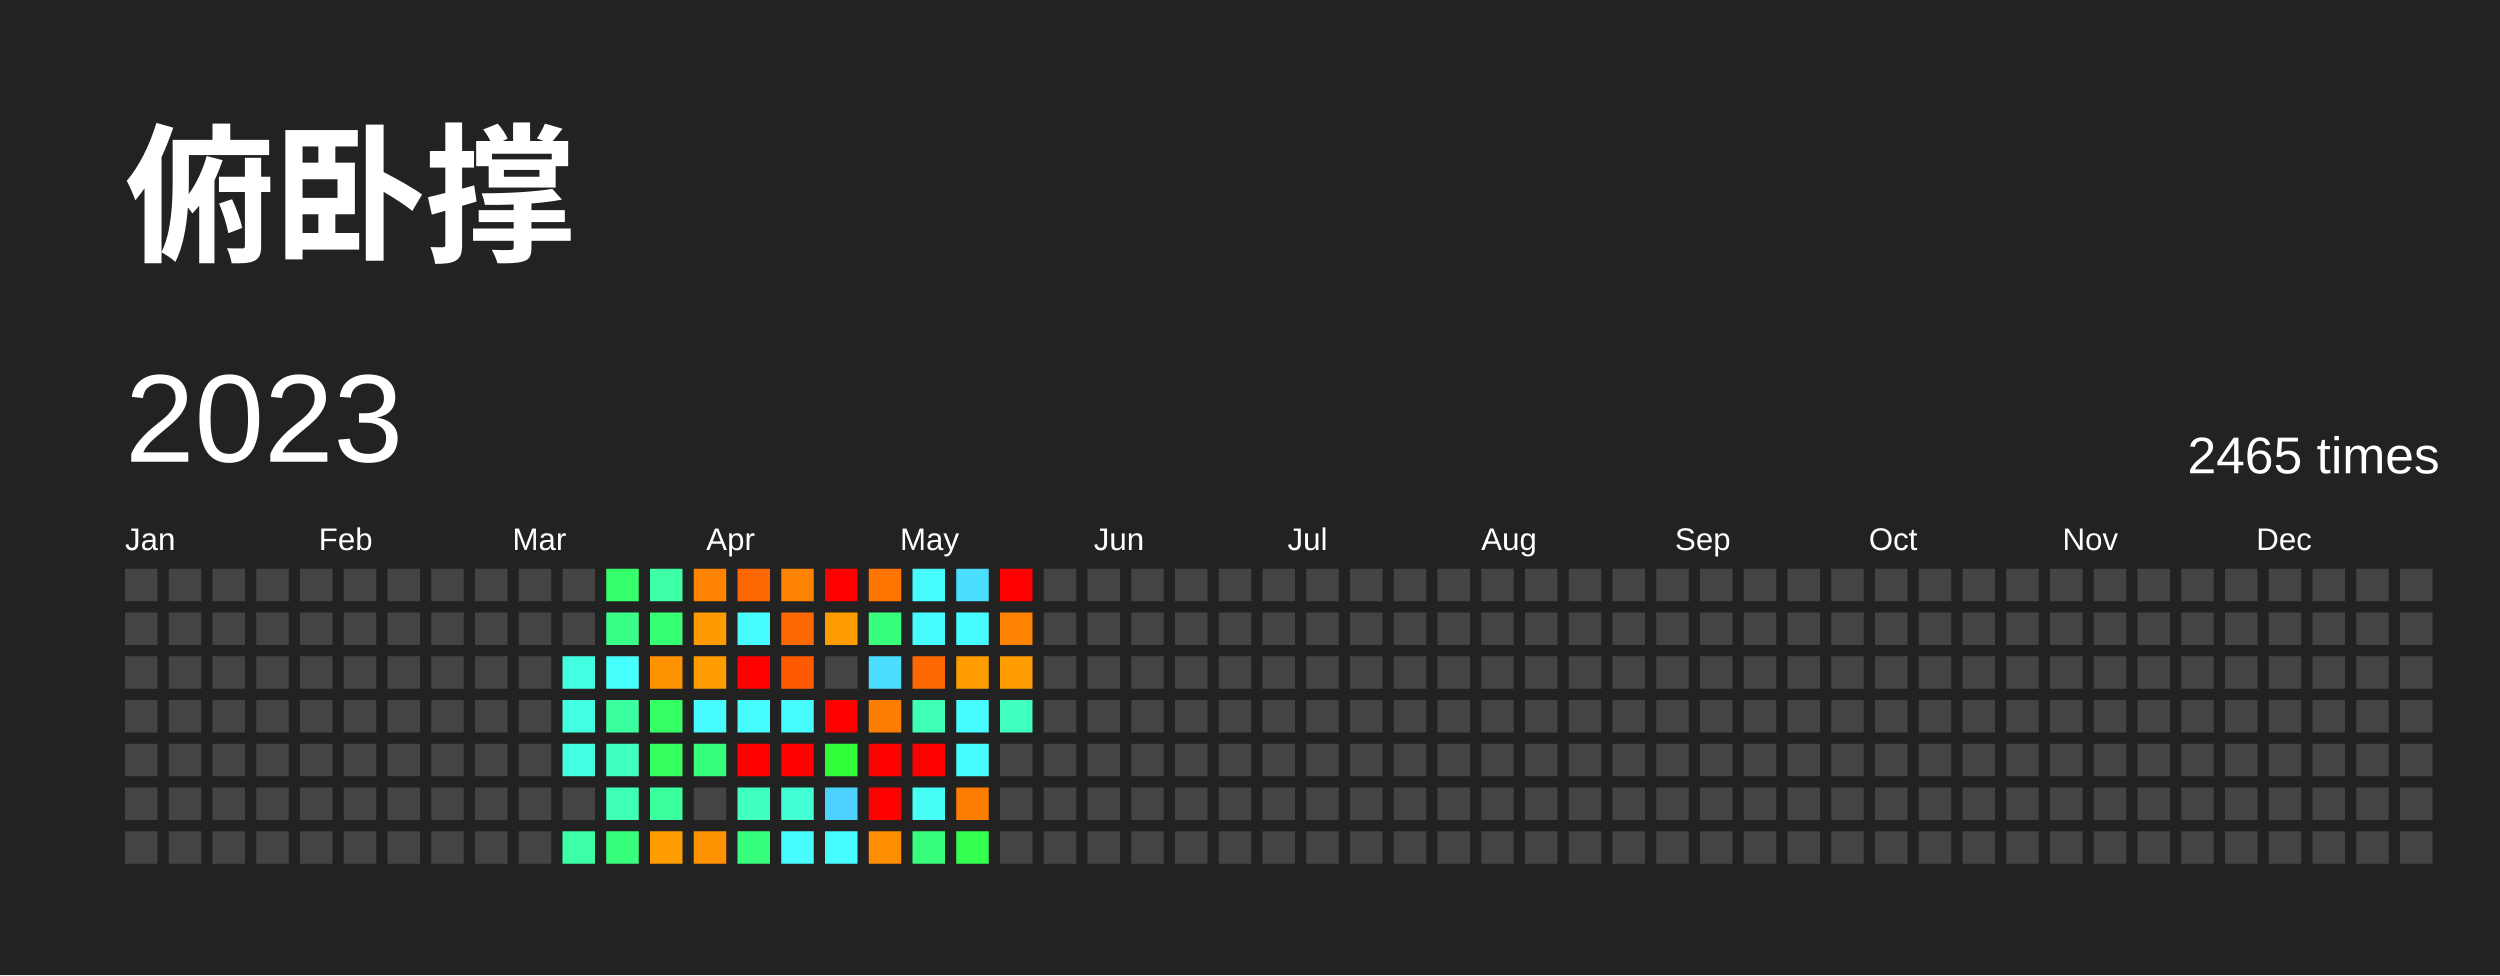
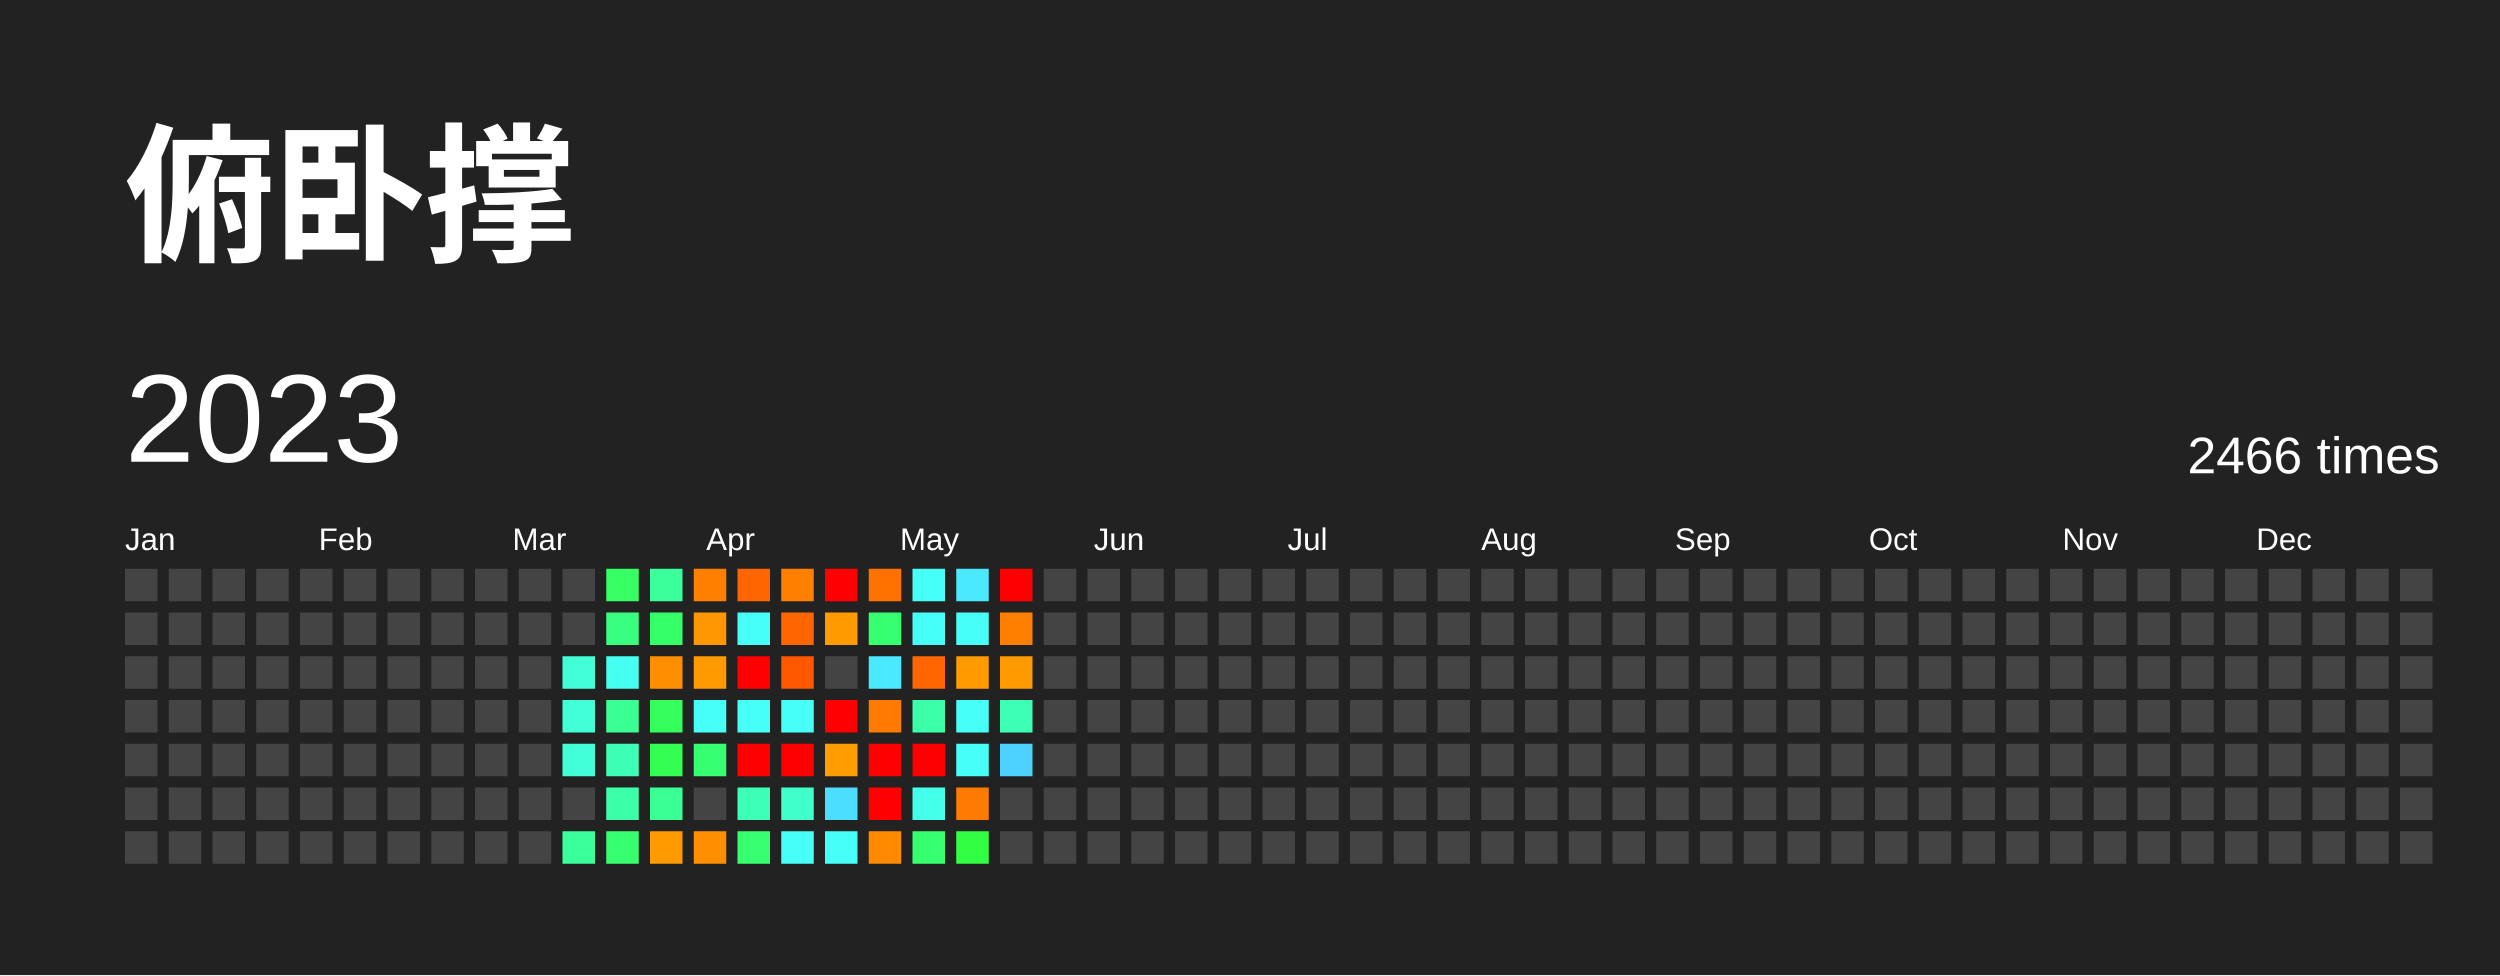
<svg xmlns="http://www.w3.org/2000/svg" baseProfile="full" height="78mm" version="1.1" viewBox="0,0,200,78" width="200mm">
  <defs />
  <rect fill="#222222" height="78" width="200" x="0" y="0" />
  <text fill="#FFFFFF" style="font-size:12px; font-family:Arial; font-weight:bold;" x="10" y="20">俯卧撑</text>
  <text dominant-baseline="hanging" fill="#FFFFFF" style="font-size:10.0px; font-family:Arial;" x="10" y="30">2023</text>
-   <text dominant-baseline="hanging" fill="#FFFFFF" style="font-size:4.125px; font-family:Arial;" x="175" y="35">2465 times</text>
+   <text dominant-baseline="hanging" fill="#FFFFFF" style="font-size:4.125px; font-family:Arial;" x="175" y="35">2466 times</text>
  <text fill="#FFFFFF" style="font-size:2.5px; font-family:Arial" x="10.0" y="44">Jan</text>
  <text fill="#FFFFFF" style="font-size:2.5px; font-family:Arial" x="25.5" y="44">Feb</text>
  <text fill="#FFFFFF" style="font-size:2.5px; font-family:Arial" x="41.0" y="44">Mar</text>
  <text fill="#FFFFFF" style="font-size:2.5px; font-family:Arial" x="56.5" y="44">Apr</text>
  <text fill="#FFFFFF" style="font-size:2.5px; font-family:Arial" x="72.0" y="44">May</text>
  <text fill="#FFFFFF" style="font-size:2.5px; font-family:Arial" x="87.5" y="44">Jun</text>
  <text fill="#FFFFFF" style="font-size:2.5px; font-family:Arial" x="103.0" y="44">Jul</text>
  <text fill="#FFFFFF" style="font-size:2.5px; font-family:Arial" x="118.5" y="44">Aug</text>
  <text fill="#FFFFFF" style="font-size:2.5px; font-family:Arial" x="134.0" y="44">Sep</text>
  <text fill="#FFFFFF" style="font-size:2.5px; font-family:Arial" x="149.5" y="44">Oct</text>
  <text fill="#FFFFFF" style="font-size:2.5px; font-family:Arial" x="165.0" y="44">Nov</text>
  <text fill="#FFFFFF" style="font-size:2.5px; font-family:Arial" x="180.5" y="44">Dec</text>
  <rect fill="#444444" height="2.6" width="2.6" x="10.0" y="45.5" />
  <rect fill="#444444" height="2.6" width="2.6" x="10.0" y="49.0" />
  <rect fill="#444444" height="2.6" width="2.6" x="10.0" y="52.5" />
  <rect fill="#444444" height="2.6" width="2.6" x="10.0" y="56.0" />
  <rect fill="#444444" height="2.6" width="2.6" x="10.0" y="59.5" />
  <rect fill="#444444" height="2.6" width="2.6" x="10.0" y="63.0" />
  <rect fill="#444444" height="2.6" width="2.6" x="10.0" y="66.5" />
  <rect fill="#444444" height="2.6" width="2.6" x="13.5" y="45.5" />
  <rect fill="#444444" height="2.6" width="2.6" x="13.5" y="49.0" />
  <rect fill="#444444" height="2.6" width="2.6" x="13.5" y="52.5" />
  <rect fill="#444444" height="2.6" width="2.6" x="13.5" y="56.0" />
  <rect fill="#444444" height="2.6" width="2.6" x="13.5" y="59.5" />
  <rect fill="#444444" height="2.6" width="2.6" x="13.5" y="63.0" />
  <rect fill="#444444" height="2.6" width="2.6" x="13.5" y="66.5" />
  <rect fill="#444444" height="2.6" width="2.6" x="17.0" y="45.5" />
  <rect fill="#444444" height="2.6" width="2.6" x="17.0" y="49.0" />
  <rect fill="#444444" height="2.6" width="2.6" x="17.0" y="52.5" />
  <rect fill="#444444" height="2.6" width="2.6" x="17.0" y="56.0" />
  <rect fill="#444444" height="2.6" width="2.6" x="17.0" y="59.5" />
  <rect fill="#444444" height="2.6" width="2.6" x="17.0" y="63.0" />
  <rect fill="#444444" height="2.6" width="2.6" x="17.0" y="66.5" />
  <rect fill="#444444" height="2.6" width="2.6" x="20.5" y="45.5" />
  <rect fill="#444444" height="2.6" width="2.6" x="20.5" y="49.0" />
  <rect fill="#444444" height="2.6" width="2.6" x="20.5" y="52.5" />
  <rect fill="#444444" height="2.6" width="2.6" x="20.5" y="56.0" />
  <rect fill="#444444" height="2.6" width="2.6" x="20.5" y="59.5" />
  <rect fill="#444444" height="2.6" width="2.6" x="20.5" y="63.0" />
  <rect fill="#444444" height="2.6" width="2.6" x="20.5" y="66.5" />
  <rect fill="#444444" height="2.6" width="2.6" x="24.0" y="45.5" />
  <rect fill="#444444" height="2.6" width="2.6" x="24.0" y="49.0" />
  <rect fill="#444444" height="2.6" width="2.6" x="24.0" y="52.5" />
  <rect fill="#444444" height="2.6" width="2.6" x="24.0" y="56.0" />
  <rect fill="#444444" height="2.6" width="2.6" x="24.0" y="59.5" />
  <rect fill="#444444" height="2.6" width="2.6" x="24.0" y="63.0" />
  <rect fill="#444444" height="2.6" width="2.6" x="24.0" y="66.5" />
  <rect fill="#444444" height="2.6" width="2.6" x="27.5" y="45.5" />
  <rect fill="#444444" height="2.6" width="2.6" x="27.5" y="49.0" />
  <rect fill="#444444" height="2.6" width="2.6" x="27.5" y="52.5" />
  <rect fill="#444444" height="2.6" width="2.6" x="27.5" y="56.0" />
  <rect fill="#444444" height="2.6" width="2.6" x="27.5" y="59.5" />
  <rect fill="#444444" height="2.6" width="2.6" x="27.5" y="63.0" />
  <rect fill="#444444" height="2.6" width="2.6" x="27.5" y="66.5" />
  <rect fill="#444444" height="2.6" width="2.6" x="31.0" y="45.5" />
  <rect fill="#444444" height="2.6" width="2.6" x="31.0" y="49.0" />
  <rect fill="#444444" height="2.6" width="2.6" x="31.0" y="52.5" />
  <rect fill="#444444" height="2.6" width="2.6" x="31.0" y="56.0" />
  <rect fill="#444444" height="2.6" width="2.6" x="31.0" y="59.5" />
  <rect fill="#444444" height="2.6" width="2.6" x="31.0" y="63.0" />
  <rect fill="#444444" height="2.6" width="2.6" x="31.0" y="66.5" />
  <rect fill="#444444" height="2.6" width="2.6" x="34.5" y="45.5" />
  <rect fill="#444444" height="2.6" width="2.6" x="34.5" y="49.0" />
  <rect fill="#444444" height="2.6" width="2.6" x="34.5" y="52.5" />
  <rect fill="#444444" height="2.6" width="2.6" x="34.5" y="56.0" />
  <rect fill="#444444" height="2.6" width="2.6" x="34.5" y="59.5" />
  <rect fill="#444444" height="2.6" width="2.6" x="34.5" y="63.0" />
  <rect fill="#444444" height="2.6" width="2.6" x="34.5" y="66.5" />
  <rect fill="#444444" height="2.6" width="2.6" x="38.0" y="45.5" />
  <rect fill="#444444" height="2.6" width="2.6" x="38.0" y="49.0" />
  <rect fill="#444444" height="2.6" width="2.6" x="38.0" y="52.5" />
  <rect fill="#444444" height="2.6" width="2.6" x="38.0" y="56.0" />
  <rect fill="#444444" height="2.6" width="2.6" x="38.0" y="59.5" />
  <rect fill="#444444" height="2.6" width="2.6" x="38.0" y="63.0" />
  <rect fill="#444444" height="2.6" width="2.6" x="38.0" y="66.5" />
  <rect fill="#444444" height="2.6" width="2.6" x="41.5" y="45.5" />
  <rect fill="#444444" height="2.6" width="2.6" x="41.5" y="49.0" />
  <rect fill="#444444" height="2.6" width="2.6" x="41.5" y="52.5" />
  <rect fill="#444444" height="2.6" width="2.6" x="41.5" y="56.0" />
  <rect fill="#444444" height="2.6" width="2.6" x="41.5" y="59.5" />
  <rect fill="#444444" height="2.6" width="2.6" x="41.5" y="63.0" />
  <rect fill="#444444" height="2.6" width="2.6" x="41.5" y="66.5" />
  <rect fill="#444444" height="2.6" width="2.6" x="45.0" y="45.5" />
  <rect fill="#444444" height="2.6" width="2.6" x="45.0" y="49.0" />
-   <rect fill="#43ffe2" height="2.6" width="2.6" x="45.0" y="52.5" />
-   <rect fill="#43ffe2" height="2.6" width="2.6" x="45.0" y="56.0" />
-   <rect fill="#43ffe2" height="2.6" width="2.6" x="45.0" y="59.5" />
+   <rect fill="#42ffd7" height="2.6" width="2.6" x="45.0" y="52.5" />
+   <rect fill="#42ffd7" height="2.6" width="2.6" x="45.0" y="56.0" />
+   <rect fill="#42ffd7" height="2.6" width="2.6" x="45.0" y="59.5" />
  <rect fill="#444444" height="2.6" width="2.6" x="45.0" y="63.0" />
-   <rect fill="#3cffa6" height="2.6" width="2.6" x="45.0" y="66.5" />
-   <rect fill="#36ff6c" height="2.6" width="2.6" x="48.5" y="45.5" />
-   <rect fill="#39ff89" height="2.6" width="2.6" x="48.5" y="49.0" />
-   <rect fill="#47fffc" height="2.6" width="2.6" x="48.5" y="52.5" />
-   <rect fill="#3bff9f" height="2.6" width="2.6" x="48.5" y="56.0" />
-   <rect fill="#3fffc1" height="2.6" width="2.6" x="48.5" y="59.5" />
-   <rect fill="#3effb3" height="2.6" width="2.6" x="48.5" y="63.0" />
-   <rect fill="#37ff7b" height="2.6" width="2.6" x="48.5" y="66.5" />
-   <rect fill="#3cffa6" height="2.6" width="2.6" x="52.0" y="45.5" />
-   <rect fill="#37ff73" height="2.6" width="2.6" x="52.0" y="49.0" />
-   <rect fill="#ff9200" height="2.6" width="2.6" x="52.0" y="52.5" />
-   <rect fill="#35ff65" height="2.6" width="2.6" x="52.0" y="56.0" />
-   <rect fill="#34ff5d" height="2.6" width="2.6" x="52.0" y="59.5" />
-   <rect fill="#3bff9f" height="2.6" width="2.6" x="52.0" y="63.0" />
-   <rect fill="#ff9d00" height="2.6" width="2.6" x="52.0" y="66.5" />
-   <rect fill="#ff8200" height="2.6" width="2.6" x="55.5" y="45.5" />
-   <rect fill="#ff9a00" height="2.6" width="2.6" x="55.5" y="49.0" />
-   <rect fill="#ff9d00" height="2.6" width="2.6" x="55.5" y="52.5" />
-   <rect fill="#47fcff" height="2.6" width="2.6" x="55.5" y="56.0" />
-   <rect fill="#37ff7b" height="2.6" width="2.6" x="55.5" y="59.5" />
+   <rect fill="#3bff9b" height="2.6" width="2.6" x="45.0" y="66.5" />
+   <rect fill="#35ff62" height="2.6" width="2.6" x="48.5" y="45.5" />
+   <rect fill="#38ff7f" height="2.6" width="2.6" x="48.5" y="49.0" />
+   <rect fill="#45fff0" height="2.6" width="2.6" x="48.5" y="52.5" />
+   <rect fill="#3aff94" height="2.6" width="2.6" x="48.5" y="56.0" />
+   <rect fill="#3effb6" height="2.6" width="2.6" x="48.5" y="59.5" />
+   <rect fill="#3cffa9" height="2.6" width="2.6" x="48.5" y="63.0" />
+   <rect fill="#36ff70" height="2.6" width="2.6" x="48.5" y="66.5" />
+   <rect fill="#3bff9b" height="2.6" width="2.6" x="52.0" y="45.5" />
+   <rect fill="#35ff69" height="2.6" width="2.6" x="52.0" y="49.0" />
+   <rect fill="#ff8f00" height="2.6" width="2.6" x="52.0" y="52.5" />
+   <rect fill="#34ff5b" height="2.6" width="2.6" x="52.0" y="56.0" />
+   <rect fill="#33ff53" height="2.6" width="2.6" x="52.0" y="59.5" />
+   <rect fill="#3aff94" height="2.6" width="2.6" x="52.0" y="63.0" />
+   <rect fill="#ff9a00" height="2.6" width="2.6" x="52.0" y="66.5" />
+   <rect fill="#ff7f00" height="2.6" width="2.6" x="55.5" y="45.5" />
+   <rect fill="#ff9700" height="2.6" width="2.6" x="55.5" y="49.0" />
+   <rect fill="#ff9a00" height="2.6" width="2.6" x="55.5" y="52.5" />
+   <rect fill="#46fff7" height="2.6" width="2.6" x="55.5" y="56.0" />
+   <rect fill="#36ff70" height="2.6" width="2.6" x="55.5" y="59.5" />
  <rect fill="#444444" height="2.6" width="2.6" x="55.5" y="63.0" />
-   <rect fill="#ff9200" height="2.6" width="2.6" x="55.5" y="66.5" />
-   <rect fill="#ff6800" height="2.6" width="2.6" x="59.0" y="45.5" />
-   <rect fill="#47fcff" height="2.6" width="2.6" x="59.0" y="49.0" />
+   <rect fill="#ff8f00" height="2.6" width="2.6" x="55.5" y="66.5" />
+   <rect fill="#ff6500" height="2.6" width="2.6" x="59.0" y="45.5" />
+   <rect fill="#46fff7" height="2.6" width="2.6" x="59.0" y="49.0" />
  <rect fill="red" height="2.6" width="2.6" x="59.0" y="52.5" />
-   <rect fill="#47fcff" height="2.6" width="2.6" x="59.0" y="56.0" />
+   <rect fill="#46fff7" height="2.6" width="2.6" x="59.0" y="56.0" />
  <rect fill="red" height="2.6" width="2.6" x="59.0" y="59.5" />
-   <rect fill="#3fffc1" height="2.6" width="2.6" x="59.0" y="63.0" />
-   <rect fill="#37ff7b" height="2.6" width="2.6" x="59.0" y="66.5" />
-   <rect fill="#ff8200" height="2.6" width="2.6" x="62.5" y="45.5" />
-   <rect fill="#ff6800" height="2.6" width="2.6" x="62.5" y="49.0" />
-   <rect fill="#ff5a00" height="2.6" width="2.6" x="62.5" y="52.5" />
-   <rect fill="#47fcff" height="2.6" width="2.6" x="62.5" y="56.0" />
+   <rect fill="#3effb6" height="2.6" width="2.6" x="59.0" y="63.0" />
+   <rect fill="#36ff70" height="2.6" width="2.6" x="59.0" y="66.5" />
+   <rect fill="#ff7f00" height="2.6" width="2.6" x="62.5" y="45.5" />
+   <rect fill="#ff6500" height="2.6" width="2.6" x="62.5" y="49.0" />
+   <rect fill="#ff5800" height="2.6" width="2.6" x="62.5" y="52.5" />
+   <rect fill="#46fff7" height="2.6" width="2.6" x="62.5" y="56.0" />
  <rect fill="red" height="2.6" width="2.6" x="62.5" y="59.5" />
-   <rect fill="#42ffd5" height="2.6" width="2.6" x="62.5" y="63.0" />
-   <rect fill="#47fcff" height="2.6" width="2.6" x="62.5" y="66.5" />
+   <rect fill="#40ffca" height="2.6" width="2.6" x="62.5" y="63.0" />
+   <rect fill="#46fff7" height="2.6" width="2.6" x="62.5" y="66.5" />
  <rect fill="red" height="2.6" width="2.6" x="66.0" y="45.5" />
-   <rect fill="#ff9d00" height="2.6" width="2.6" x="66.0" y="49.0" />
+   <rect fill="#ff9a00" height="2.6" width="2.6" x="66.0" y="49.0" />
  <rect fill="#444444" height="2.6" width="2.6" x="66.0" y="52.5" />
  <rect fill="red" height="2.6" width="2.6" x="66.0" y="56.0" />
-   <rect fill="#30ff37" height="2.6" width="2.6" x="66.0" y="59.5" />
-   <rect fill="#4dd2ff" height="2.6" width="2.6" x="66.0" y="63.0" />
-   <rect fill="#47fcff" height="2.6" width="2.6" x="66.0" y="66.5" />
-   <rect fill="#ff7500" height="2.6" width="2.6" x="69.5" y="45.5" />
-   <rect fill="#37ff7b" height="2.6" width="2.6" x="69.5" y="49.0" />
-   <rect fill="#4bdeff" height="2.6" width="2.6" x="69.5" y="52.5" />
-   <rect fill="#ff7d00" height="2.6" width="2.6" x="69.5" y="56.0" />
+   <rect fill="#ff9c00" height="2.6" width="2.6" x="66.0" y="59.5" />
+   <rect fill="#4bdeff" height="2.6" width="2.6" x="66.0" y="63.0" />
+   <rect fill="#46fff7" height="2.6" width="2.6" x="66.0" y="66.5" />
+   <rect fill="#ff7200" height="2.6" width="2.6" x="69.5" y="45.5" />
+   <rect fill="#36ff70" height="2.6" width="2.6" x="69.5" y="49.0" />
+   <rect fill="#4ae9ff" height="2.6" width="2.6" x="69.5" y="52.5" />
+   <rect fill="#ff7a00" height="2.6" width="2.6" x="69.5" y="56.0" />
  <rect fill="red" height="2.6" width="2.6" x="69.5" y="59.5" />
  <rect fill="red" height="2.6" width="2.6" x="69.5" y="63.0" />
-   <rect fill="#ff8d00" height="2.6" width="2.6" x="69.5" y="66.5" />
-   <rect fill="#47fcff" height="2.6" width="2.6" x="73.0" y="45.5" />
-   <rect fill="#47fcff" height="2.6" width="2.6" x="73.0" y="49.0" />
-   <rect fill="#ff6800" height="2.6" width="2.6" x="73.0" y="52.5" />
-   <rect fill="#3effb3" height="2.6" width="2.6" x="73.0" y="56.0" />
+   <rect fill="#ff8a00" height="2.6" width="2.6" x="69.5" y="66.5" />
+   <rect fill="#46fff7" height="2.6" width="2.6" x="73.0" y="45.5" />
+   <rect fill="#46fff7" height="2.6" width="2.6" x="73.0" y="49.0" />
+   <rect fill="#ff6500" height="2.6" width="2.6" x="73.0" y="52.5" />
+   <rect fill="#3cffa9" height="2.6" width="2.6" x="73.0" y="56.0" />
  <rect fill="red" height="2.6" width="2.6" x="73.0" y="59.5" />
-   <rect fill="#46fff5" height="2.6" width="2.6" x="73.0" y="63.0" />
-   <rect fill="#37ff7b" height="2.6" width="2.6" x="73.0" y="66.5" />
-   <rect fill="#4bdeff" height="2.6" width="2.6" x="76.5" y="45.5" />
-   <rect fill="#47fcff" height="2.6" width="2.6" x="76.5" y="49.0" />
-   <rect fill="#ff9d00" height="2.6" width="2.6" x="76.5" y="52.5" />
-   <rect fill="#47fcff" height="2.6" width="2.6" x="76.5" y="56.0" />
-   <rect fill="#47fcff" height="2.6" width="2.6" x="76.5" y="59.5" />
-   <rect fill="#ff7d00" height="2.6" width="2.6" x="76.5" y="63.0" />
-   <rect fill="#33ff4e" height="2.6" width="2.6" x="76.5" y="66.5" />
+   <rect fill="#44ffea" height="2.6" width="2.6" x="73.0" y="63.0" />
+   <rect fill="#36ff70" height="2.6" width="2.6" x="73.0" y="66.5" />
+   <rect fill="#4ae9ff" height="2.6" width="2.6" x="76.5" y="45.5" />
+   <rect fill="#46fff7" height="2.6" width="2.6" x="76.5" y="49.0" />
+   <rect fill="#ff9a00" height="2.6" width="2.6" x="76.5" y="52.5" />
+   <rect fill="#46fff7" height="2.6" width="2.6" x="76.5" y="56.0" />
+   <rect fill="#46fff7" height="2.6" width="2.6" x="76.5" y="59.5" />
+   <rect fill="#ff7a00" height="2.6" width="2.6" x="76.5" y="63.0" />
+   <rect fill="#31ff44" height="2.6" width="2.6" x="76.5" y="66.5" />
  <rect fill="red" height="2.6" width="2.6" x="80.0" y="45.5" />
-   <rect fill="#ff8200" height="2.6" width="2.6" x="80.0" y="49.0" />
-   <rect fill="#ff9d00" height="2.6" width="2.6" x="80.0" y="52.5" />
-   <rect fill="#3fffc1" height="2.6" width="2.6" x="80.0" y="56.0" />
-   <rect fill="#444444" height="2.6" width="2.6" x="80.0" y="59.5" />
+   <rect fill="#ff7f00" height="2.6" width="2.6" x="80.0" y="49.0" />
+   <rect fill="#ff9a00" height="2.6" width="2.6" x="80.0" y="52.5" />
+   <rect fill="#3effb6" height="2.6" width="2.6" x="80.0" y="56.0" />
+   <rect fill="#4dd2ff" height="2.6" width="2.6" x="80.0" y="59.5" />
  <rect fill="#444444" height="2.6" width="2.6" x="80.0" y="63.0" />
  <rect fill="#444444" height="2.6" width="2.6" x="80.0" y="66.5" />
  <rect fill="#444444" height="2.6" width="2.6" x="83.5" y="45.5" />
  <rect fill="#444444" height="2.6" width="2.6" x="83.5" y="49.0" />
  <rect fill="#444444" height="2.6" width="2.6" x="83.5" y="52.5" />
  <rect fill="#444444" height="2.6" width="2.6" x="83.5" y="56.0" />
  <rect fill="#444444" height="2.6" width="2.6" x="83.5" y="59.5" />
  <rect fill="#444444" height="2.6" width="2.6" x="83.5" y="63.0" />
  <rect fill="#444444" height="2.6" width="2.6" x="83.5" y="66.5" />
  <rect fill="#444444" height="2.6" width="2.6" x="87.0" y="45.5" />
  <rect fill="#444444" height="2.6" width="2.6" x="87.0" y="49.0" />
  <rect fill="#444444" height="2.6" width="2.6" x="87.0" y="52.5" />
  <rect fill="#444444" height="2.6" width="2.6" x="87.0" y="56.0" />
  <rect fill="#444444" height="2.6" width="2.6" x="87.0" y="59.5" />
  <rect fill="#444444" height="2.6" width="2.6" x="87.0" y="63.0" />
  <rect fill="#444444" height="2.6" width="2.6" x="87.0" y="66.5" />
  <rect fill="#444444" height="2.6" width="2.6" x="90.5" y="45.5" />
  <rect fill="#444444" height="2.6" width="2.6" x="90.5" y="49.0" />
  <rect fill="#444444" height="2.6" width="2.6" x="90.5" y="52.5" />
  <rect fill="#444444" height="2.6" width="2.6" x="90.5" y="56.0" />
  <rect fill="#444444" height="2.6" width="2.6" x="90.5" y="59.5" />
  <rect fill="#444444" height="2.6" width="2.6" x="90.5" y="63.0" />
  <rect fill="#444444" height="2.6" width="2.6" x="90.5" y="66.5" />
  <rect fill="#444444" height="2.6" width="2.6" x="94.0" y="45.5" />
  <rect fill="#444444" height="2.6" width="2.6" x="94.0" y="49.0" />
  <rect fill="#444444" height="2.6" width="2.6" x="94.0" y="52.5" />
  <rect fill="#444444" height="2.6" width="2.6" x="94.0" y="56.0" />
  <rect fill="#444444" height="2.6" width="2.6" x="94.0" y="59.5" />
  <rect fill="#444444" height="2.6" width="2.6" x="94.0" y="63.0" />
  <rect fill="#444444" height="2.6" width="2.6" x="94.0" y="66.5" />
  <rect fill="#444444" height="2.6" width="2.6" x="97.5" y="45.5" />
  <rect fill="#444444" height="2.6" width="2.6" x="97.5" y="49.0" />
  <rect fill="#444444" height="2.6" width="2.6" x="97.5" y="52.5" />
  <rect fill="#444444" height="2.6" width="2.6" x="97.5" y="56.0" />
  <rect fill="#444444" height="2.6" width="2.6" x="97.5" y="59.5" />
  <rect fill="#444444" height="2.6" width="2.6" x="97.5" y="63.0" />
  <rect fill="#444444" height="2.6" width="2.6" x="97.5" y="66.5" />
  <rect fill="#444444" height="2.6" width="2.6" x="101.0" y="45.5" />
  <rect fill="#444444" height="2.6" width="2.6" x="101.0" y="49.0" />
  <rect fill="#444444" height="2.6" width="2.6" x="101.0" y="52.5" />
  <rect fill="#444444" height="2.6" width="2.6" x="101.0" y="56.0" />
  <rect fill="#444444" height="2.6" width="2.6" x="101.0" y="59.5" />
  <rect fill="#444444" height="2.6" width="2.6" x="101.0" y="63.0" />
  <rect fill="#444444" height="2.6" width="2.6" x="101.0" y="66.5" />
  <rect fill="#444444" height="2.6" width="2.6" x="104.5" y="45.5" />
  <rect fill="#444444" height="2.6" width="2.6" x="104.5" y="49.0" />
  <rect fill="#444444" height="2.6" width="2.6" x="104.5" y="52.5" />
  <rect fill="#444444" height="2.6" width="2.6" x="104.5" y="56.0" />
  <rect fill="#444444" height="2.6" width="2.6" x="104.5" y="59.5" />
  <rect fill="#444444" height="2.6" width="2.6" x="104.5" y="63.0" />
  <rect fill="#444444" height="2.6" width="2.6" x="104.5" y="66.5" />
  <rect fill="#444444" height="2.6" width="2.6" x="108.0" y="45.5" />
  <rect fill="#444444" height="2.6" width="2.6" x="108.0" y="49.0" />
  <rect fill="#444444" height="2.6" width="2.6" x="108.0" y="52.5" />
  <rect fill="#444444" height="2.6" width="2.6" x="108.0" y="56.0" />
  <rect fill="#444444" height="2.6" width="2.6" x="108.0" y="59.5" />
  <rect fill="#444444" height="2.6" width="2.6" x="108.0" y="63.0" />
  <rect fill="#444444" height="2.6" width="2.6" x="108.0" y="66.5" />
  <rect fill="#444444" height="2.6" width="2.6" x="111.5" y="45.5" />
  <rect fill="#444444" height="2.6" width="2.6" x="111.5" y="49.0" />
  <rect fill="#444444" height="2.6" width="2.6" x="111.5" y="52.5" />
  <rect fill="#444444" height="2.6" width="2.6" x="111.5" y="56.0" />
  <rect fill="#444444" height="2.6" width="2.6" x="111.5" y="59.5" />
  <rect fill="#444444" height="2.6" width="2.6" x="111.5" y="63.0" />
  <rect fill="#444444" height="2.6" width="2.6" x="111.5" y="66.5" />
  <rect fill="#444444" height="2.6" width="2.6" x="115.0" y="45.5" />
  <rect fill="#444444" height="2.6" width="2.6" x="115.0" y="49.0" />
  <rect fill="#444444" height="2.6" width="2.6" x="115.0" y="52.5" />
  <rect fill="#444444" height="2.6" width="2.6" x="115.0" y="56.0" />
  <rect fill="#444444" height="2.6" width="2.6" x="115.0" y="59.5" />
  <rect fill="#444444" height="2.6" width="2.6" x="115.0" y="63.0" />
  <rect fill="#444444" height="2.6" width="2.6" x="115.0" y="66.5" />
  <rect fill="#444444" height="2.6" width="2.6" x="118.5" y="45.5" />
  <rect fill="#444444" height="2.6" width="2.6" x="118.5" y="49.0" />
  <rect fill="#444444" height="2.6" width="2.6" x="118.5" y="52.5" />
  <rect fill="#444444" height="2.6" width="2.6" x="118.5" y="56.0" />
  <rect fill="#444444" height="2.6" width="2.6" x="118.5" y="59.5" />
  <rect fill="#444444" height="2.6" width="2.6" x="118.5" y="63.0" />
  <rect fill="#444444" height="2.6" width="2.6" x="118.5" y="66.5" />
  <rect fill="#444444" height="2.6" width="2.6" x="122.0" y="45.5" />
  <rect fill="#444444" height="2.6" width="2.6" x="122.0" y="49.0" />
  <rect fill="#444444" height="2.6" width="2.6" x="122.0" y="52.5" />
  <rect fill="#444444" height="2.6" width="2.6" x="122.0" y="56.0" />
  <rect fill="#444444" height="2.6" width="2.6" x="122.0" y="59.5" />
  <rect fill="#444444" height="2.6" width="2.6" x="122.0" y="63.0" />
  <rect fill="#444444" height="2.6" width="2.6" x="122.0" y="66.5" />
  <rect fill="#444444" height="2.6" width="2.6" x="125.5" y="45.5" />
  <rect fill="#444444" height="2.6" width="2.6" x="125.5" y="49.0" />
  <rect fill="#444444" height="2.6" width="2.6" x="125.5" y="52.5" />
  <rect fill="#444444" height="2.6" width="2.6" x="125.5" y="56.0" />
  <rect fill="#444444" height="2.6" width="2.6" x="125.5" y="59.5" />
  <rect fill="#444444" height="2.6" width="2.6" x="125.5" y="63.0" />
  <rect fill="#444444" height="2.6" width="2.6" x="125.5" y="66.5" />
  <rect fill="#444444" height="2.6" width="2.6" x="129.0" y="45.5" />
  <rect fill="#444444" height="2.6" width="2.6" x="129.0" y="49.0" />
  <rect fill="#444444" height="2.6" width="2.6" x="129.0" y="52.5" />
  <rect fill="#444444" height="2.6" width="2.6" x="129.0" y="56.0" />
  <rect fill="#444444" height="2.6" width="2.6" x="129.0" y="59.5" />
  <rect fill="#444444" height="2.6" width="2.6" x="129.0" y="63.0" />
  <rect fill="#444444" height="2.6" width="2.6" x="129.0" y="66.5" />
  <rect fill="#444444" height="2.6" width="2.6" x="132.5" y="45.5" />
  <rect fill="#444444" height="2.6" width="2.6" x="132.5" y="49.0" />
  <rect fill="#444444" height="2.6" width="2.6" x="132.5" y="52.5" />
  <rect fill="#444444" height="2.6" width="2.6" x="132.5" y="56.0" />
  <rect fill="#444444" height="2.6" width="2.6" x="132.5" y="59.5" />
  <rect fill="#444444" height="2.6" width="2.6" x="132.5" y="63.0" />
  <rect fill="#444444" height="2.6" width="2.6" x="132.5" y="66.5" />
  <rect fill="#444444" height="2.6" width="2.6" x="136.0" y="45.5" />
  <rect fill="#444444" height="2.6" width="2.6" x="136.0" y="49.0" />
  <rect fill="#444444" height="2.6" width="2.6" x="136.0" y="52.5" />
  <rect fill="#444444" height="2.6" width="2.6" x="136.0" y="56.0" />
  <rect fill="#444444" height="2.6" width="2.6" x="136.0" y="59.5" />
  <rect fill="#444444" height="2.6" width="2.6" x="136.0" y="63.0" />
  <rect fill="#444444" height="2.6" width="2.6" x="136.0" y="66.5" />
  <rect fill="#444444" height="2.6" width="2.6" x="139.5" y="45.5" />
  <rect fill="#444444" height="2.6" width="2.6" x="139.5" y="49.0" />
  <rect fill="#444444" height="2.6" width="2.6" x="139.5" y="52.5" />
  <rect fill="#444444" height="2.6" width="2.6" x="139.5" y="56.0" />
  <rect fill="#444444" height="2.6" width="2.6" x="139.5" y="59.5" />
  <rect fill="#444444" height="2.6" width="2.6" x="139.5" y="63.0" />
  <rect fill="#444444" height="2.6" width="2.6" x="139.5" y="66.5" />
  <rect fill="#444444" height="2.6" width="2.6" x="143.0" y="45.5" />
  <rect fill="#444444" height="2.6" width="2.6" x="143.0" y="49.0" />
  <rect fill="#444444" height="2.6" width="2.6" x="143.0" y="52.5" />
  <rect fill="#444444" height="2.6" width="2.6" x="143.0" y="56.0" />
  <rect fill="#444444" height="2.6" width="2.6" x="143.0" y="59.5" />
  <rect fill="#444444" height="2.6" width="2.6" x="143.0" y="63.0" />
  <rect fill="#444444" height="2.6" width="2.6" x="143.0" y="66.5" />
  <rect fill="#444444" height="2.6" width="2.6" x="146.5" y="45.5" />
  <rect fill="#444444" height="2.6" width="2.6" x="146.5" y="49.0" />
  <rect fill="#444444" height="2.6" width="2.6" x="146.5" y="52.5" />
  <rect fill="#444444" height="2.6" width="2.6" x="146.5" y="56.0" />
  <rect fill="#444444" height="2.6" width="2.6" x="146.5" y="59.5" />
  <rect fill="#444444" height="2.6" width="2.6" x="146.5" y="63.0" />
  <rect fill="#444444" height="2.6" width="2.6" x="146.5" y="66.5" />
  <rect fill="#444444" height="2.6" width="2.6" x="150.0" y="45.5" />
  <rect fill="#444444" height="2.6" width="2.6" x="150.0" y="49.0" />
  <rect fill="#444444" height="2.6" width="2.6" x="150.0" y="52.5" />
  <rect fill="#444444" height="2.6" width="2.6" x="150.0" y="56.0" />
  <rect fill="#444444" height="2.6" width="2.6" x="150.0" y="59.5" />
  <rect fill="#444444" height="2.6" width="2.6" x="150.0" y="63.0" />
  <rect fill="#444444" height="2.6" width="2.6" x="150.0" y="66.5" />
  <rect fill="#444444" height="2.6" width="2.6" x="153.5" y="45.5" />
  <rect fill="#444444" height="2.6" width="2.6" x="153.5" y="49.0" />
  <rect fill="#444444" height="2.6" width="2.6" x="153.5" y="52.5" />
  <rect fill="#444444" height="2.6" width="2.6" x="153.5" y="56.0" />
  <rect fill="#444444" height="2.6" width="2.6" x="153.5" y="59.5" />
  <rect fill="#444444" height="2.6" width="2.6" x="153.5" y="63.0" />
  <rect fill="#444444" height="2.6" width="2.6" x="153.5" y="66.5" />
  <rect fill="#444444" height="2.6" width="2.6" x="157.0" y="45.5" />
  <rect fill="#444444" height="2.6" width="2.6" x="157.0" y="49.0" />
  <rect fill="#444444" height="2.6" width="2.6" x="157.0" y="52.5" />
  <rect fill="#444444" height="2.6" width="2.6" x="157.0" y="56.0" />
  <rect fill="#444444" height="2.6" width="2.6" x="157.0" y="59.5" />
  <rect fill="#444444" height="2.6" width="2.6" x="157.0" y="63.0" />
  <rect fill="#444444" height="2.6" width="2.6" x="157.0" y="66.5" />
  <rect fill="#444444" height="2.6" width="2.6" x="160.5" y="45.5" />
  <rect fill="#444444" height="2.6" width="2.6" x="160.5" y="49.0" />
  <rect fill="#444444" height="2.6" width="2.6" x="160.5" y="52.5" />
  <rect fill="#444444" height="2.6" width="2.6" x="160.5" y="56.0" />
  <rect fill="#444444" height="2.6" width="2.6" x="160.5" y="59.5" />
  <rect fill="#444444" height="2.6" width="2.6" x="160.5" y="63.0" />
  <rect fill="#444444" height="2.6" width="2.6" x="160.5" y="66.5" />
  <rect fill="#444444" height="2.6" width="2.6" x="164.0" y="45.5" />
  <rect fill="#444444" height="2.6" width="2.6" x="164.0" y="49.0" />
  <rect fill="#444444" height="2.6" width="2.6" x="164.0" y="52.5" />
  <rect fill="#444444" height="2.6" width="2.6" x="164.0" y="56.0" />
  <rect fill="#444444" height="2.6" width="2.6" x="164.0" y="59.5" />
  <rect fill="#444444" height="2.6" width="2.6" x="164.0" y="63.0" />
  <rect fill="#444444" height="2.6" width="2.6" x="164.0" y="66.5" />
  <rect fill="#444444" height="2.6" width="2.6" x="167.5" y="45.5" />
  <rect fill="#444444" height="2.6" width="2.6" x="167.5" y="49.0" />
  <rect fill="#444444" height="2.6" width="2.6" x="167.5" y="52.5" />
  <rect fill="#444444" height="2.6" width="2.6" x="167.5" y="56.0" />
  <rect fill="#444444" height="2.6" width="2.6" x="167.5" y="59.5" />
  <rect fill="#444444" height="2.6" width="2.6" x="167.5" y="63.0" />
  <rect fill="#444444" height="2.6" width="2.6" x="167.5" y="66.5" />
  <rect fill="#444444" height="2.6" width="2.6" x="171.0" y="45.5" />
  <rect fill="#444444" height="2.6" width="2.6" x="171.0" y="49.0" />
  <rect fill="#444444" height="2.6" width="2.6" x="171.0" y="52.5" />
  <rect fill="#444444" height="2.6" width="2.6" x="171.0" y="56.0" />
  <rect fill="#444444" height="2.6" width="2.6" x="171.0" y="59.5" />
  <rect fill="#444444" height="2.6" width="2.6" x="171.0" y="63.0" />
  <rect fill="#444444" height="2.6" width="2.6" x="171.0" y="66.5" />
  <rect fill="#444444" height="2.6" width="2.6" x="174.5" y="45.5" />
  <rect fill="#444444" height="2.6" width="2.6" x="174.5" y="49.0" />
  <rect fill="#444444" height="2.6" width="2.6" x="174.5" y="52.5" />
  <rect fill="#444444" height="2.6" width="2.6" x="174.5" y="56.0" />
  <rect fill="#444444" height="2.6" width="2.6" x="174.5" y="59.5" />
  <rect fill="#444444" height="2.6" width="2.6" x="174.5" y="63.0" />
  <rect fill="#444444" height="2.6" width="2.6" x="174.5" y="66.5" />
  <rect fill="#444444" height="2.6" width="2.6" x="178.0" y="45.5" />
  <rect fill="#444444" height="2.6" width="2.6" x="178.0" y="49.0" />
  <rect fill="#444444" height="2.6" width="2.6" x="178.0" y="52.5" />
  <rect fill="#444444" height="2.6" width="2.6" x="178.0" y="56.0" />
  <rect fill="#444444" height="2.6" width="2.6" x="178.0" y="59.5" />
  <rect fill="#444444" height="2.6" width="2.6" x="178.0" y="63.0" />
  <rect fill="#444444" height="2.6" width="2.6" x="178.0" y="66.5" />
  <rect fill="#444444" height="2.6" width="2.6" x="181.5" y="45.5" />
  <rect fill="#444444" height="2.6" width="2.6" x="181.5" y="49.0" />
  <rect fill="#444444" height="2.6" width="2.6" x="181.5" y="52.5" />
  <rect fill="#444444" height="2.6" width="2.6" x="181.5" y="56.0" />
  <rect fill="#444444" height="2.6" width="2.6" x="181.5" y="59.5" />
  <rect fill="#444444" height="2.6" width="2.6" x="181.5" y="63.0" />
  <rect fill="#444444" height="2.6" width="2.6" x="181.5" y="66.5" />
  <rect fill="#444444" height="2.6" width="2.6" x="185.0" y="45.5" />
  <rect fill="#444444" height="2.6" width="2.6" x="185.0" y="49.0" />
  <rect fill="#444444" height="2.6" width="2.6" x="185.0" y="52.5" />
  <rect fill="#444444" height="2.6" width="2.6" x="185.0" y="56.0" />
  <rect fill="#444444" height="2.6" width="2.6" x="185.0" y="59.5" />
  <rect fill="#444444" height="2.6" width="2.6" x="185.0" y="63.0" />
  <rect fill="#444444" height="2.6" width="2.6" x="185.0" y="66.5" />
  <rect fill="#444444" height="2.6" width="2.6" x="188.5" y="45.5" />
  <rect fill="#444444" height="2.6" width="2.6" x="188.5" y="49.0" />
  <rect fill="#444444" height="2.6" width="2.6" x="188.5" y="52.5" />
  <rect fill="#444444" height="2.6" width="2.6" x="188.5" y="56.0" />
  <rect fill="#444444" height="2.6" width="2.6" x="188.5" y="59.5" />
  <rect fill="#444444" height="2.6" width="2.6" x="188.5" y="63.0" />
  <rect fill="#444444" height="2.6" width="2.6" x="188.5" y="66.5" />
  <rect fill="#444444" height="2.6" width="2.6" x="192.0" y="45.5" />
  <rect fill="#444444" height="2.6" width="2.6" x="192.0" y="49.0" />
  <rect fill="#444444" height="2.6" width="2.6" x="192.0" y="52.5" />
  <rect fill="#444444" height="2.6" width="2.6" x="192.0" y="56.0" />
  <rect fill="#444444" height="2.6" width="2.6" x="192.0" y="59.5" />
  <rect fill="#444444" height="2.6" width="2.6" x="192.0" y="63.0" />
  <rect fill="#444444" height="2.6" width="2.6" x="192.0" y="66.5" />
</svg>
